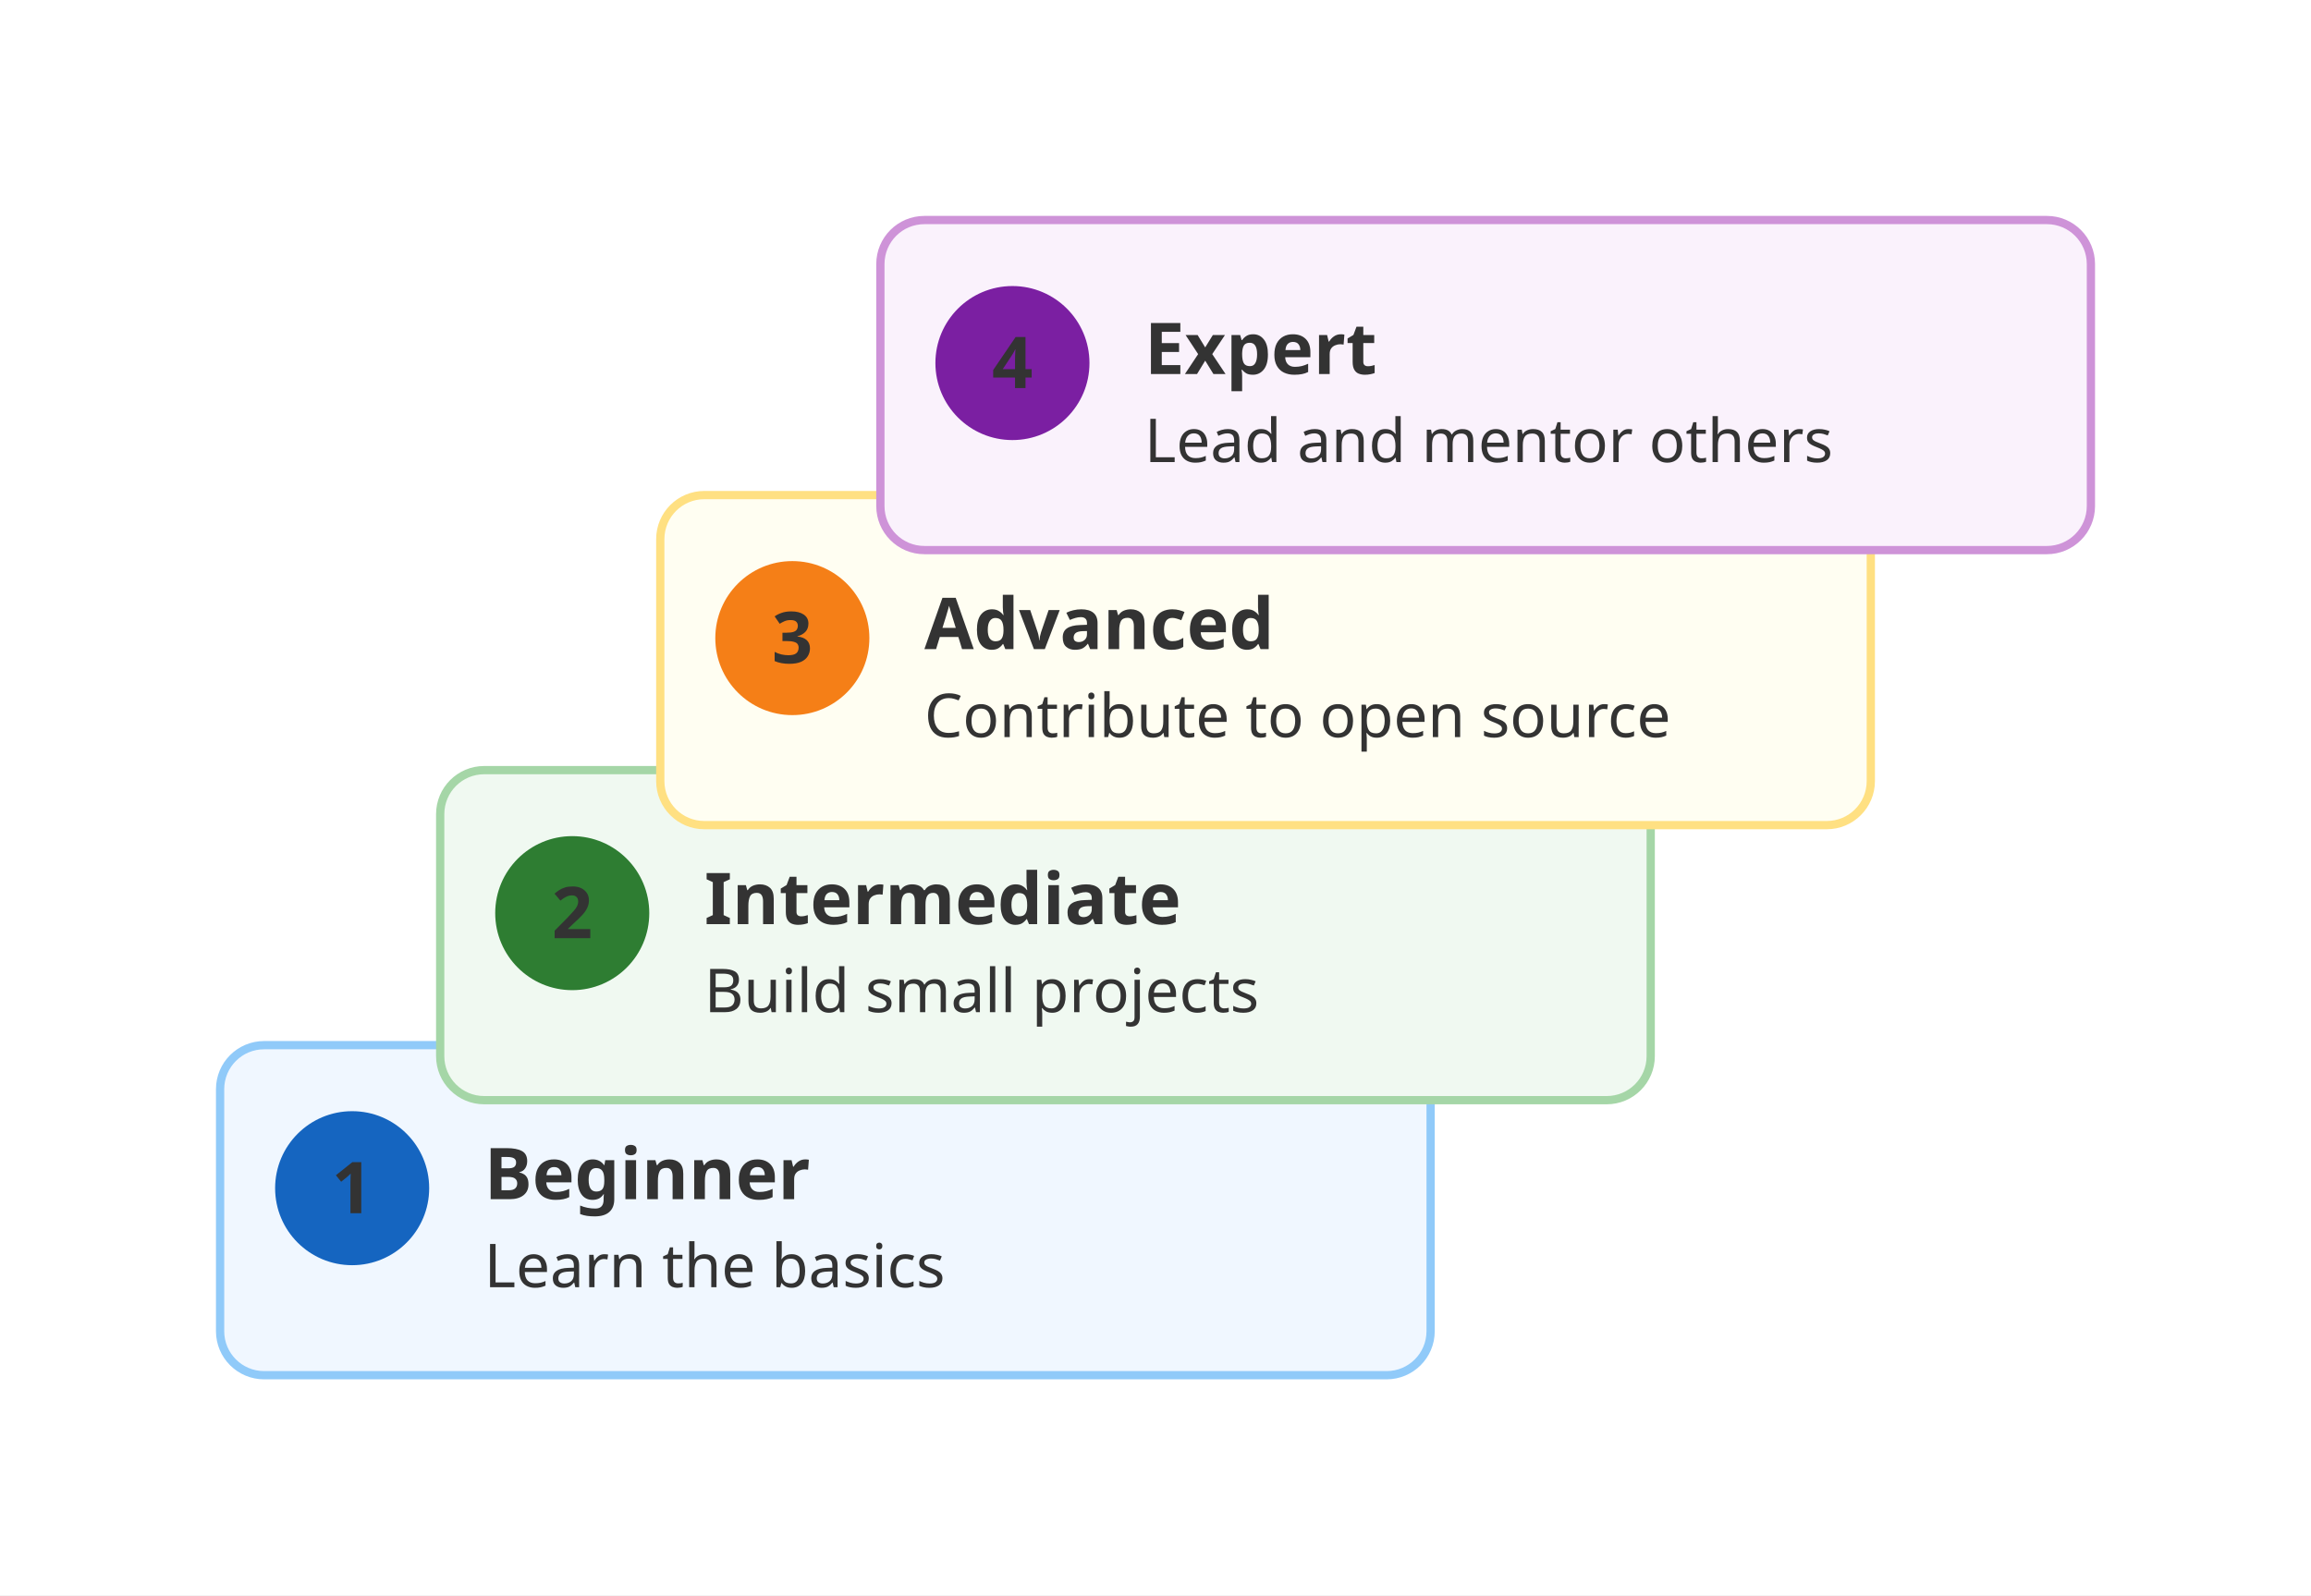
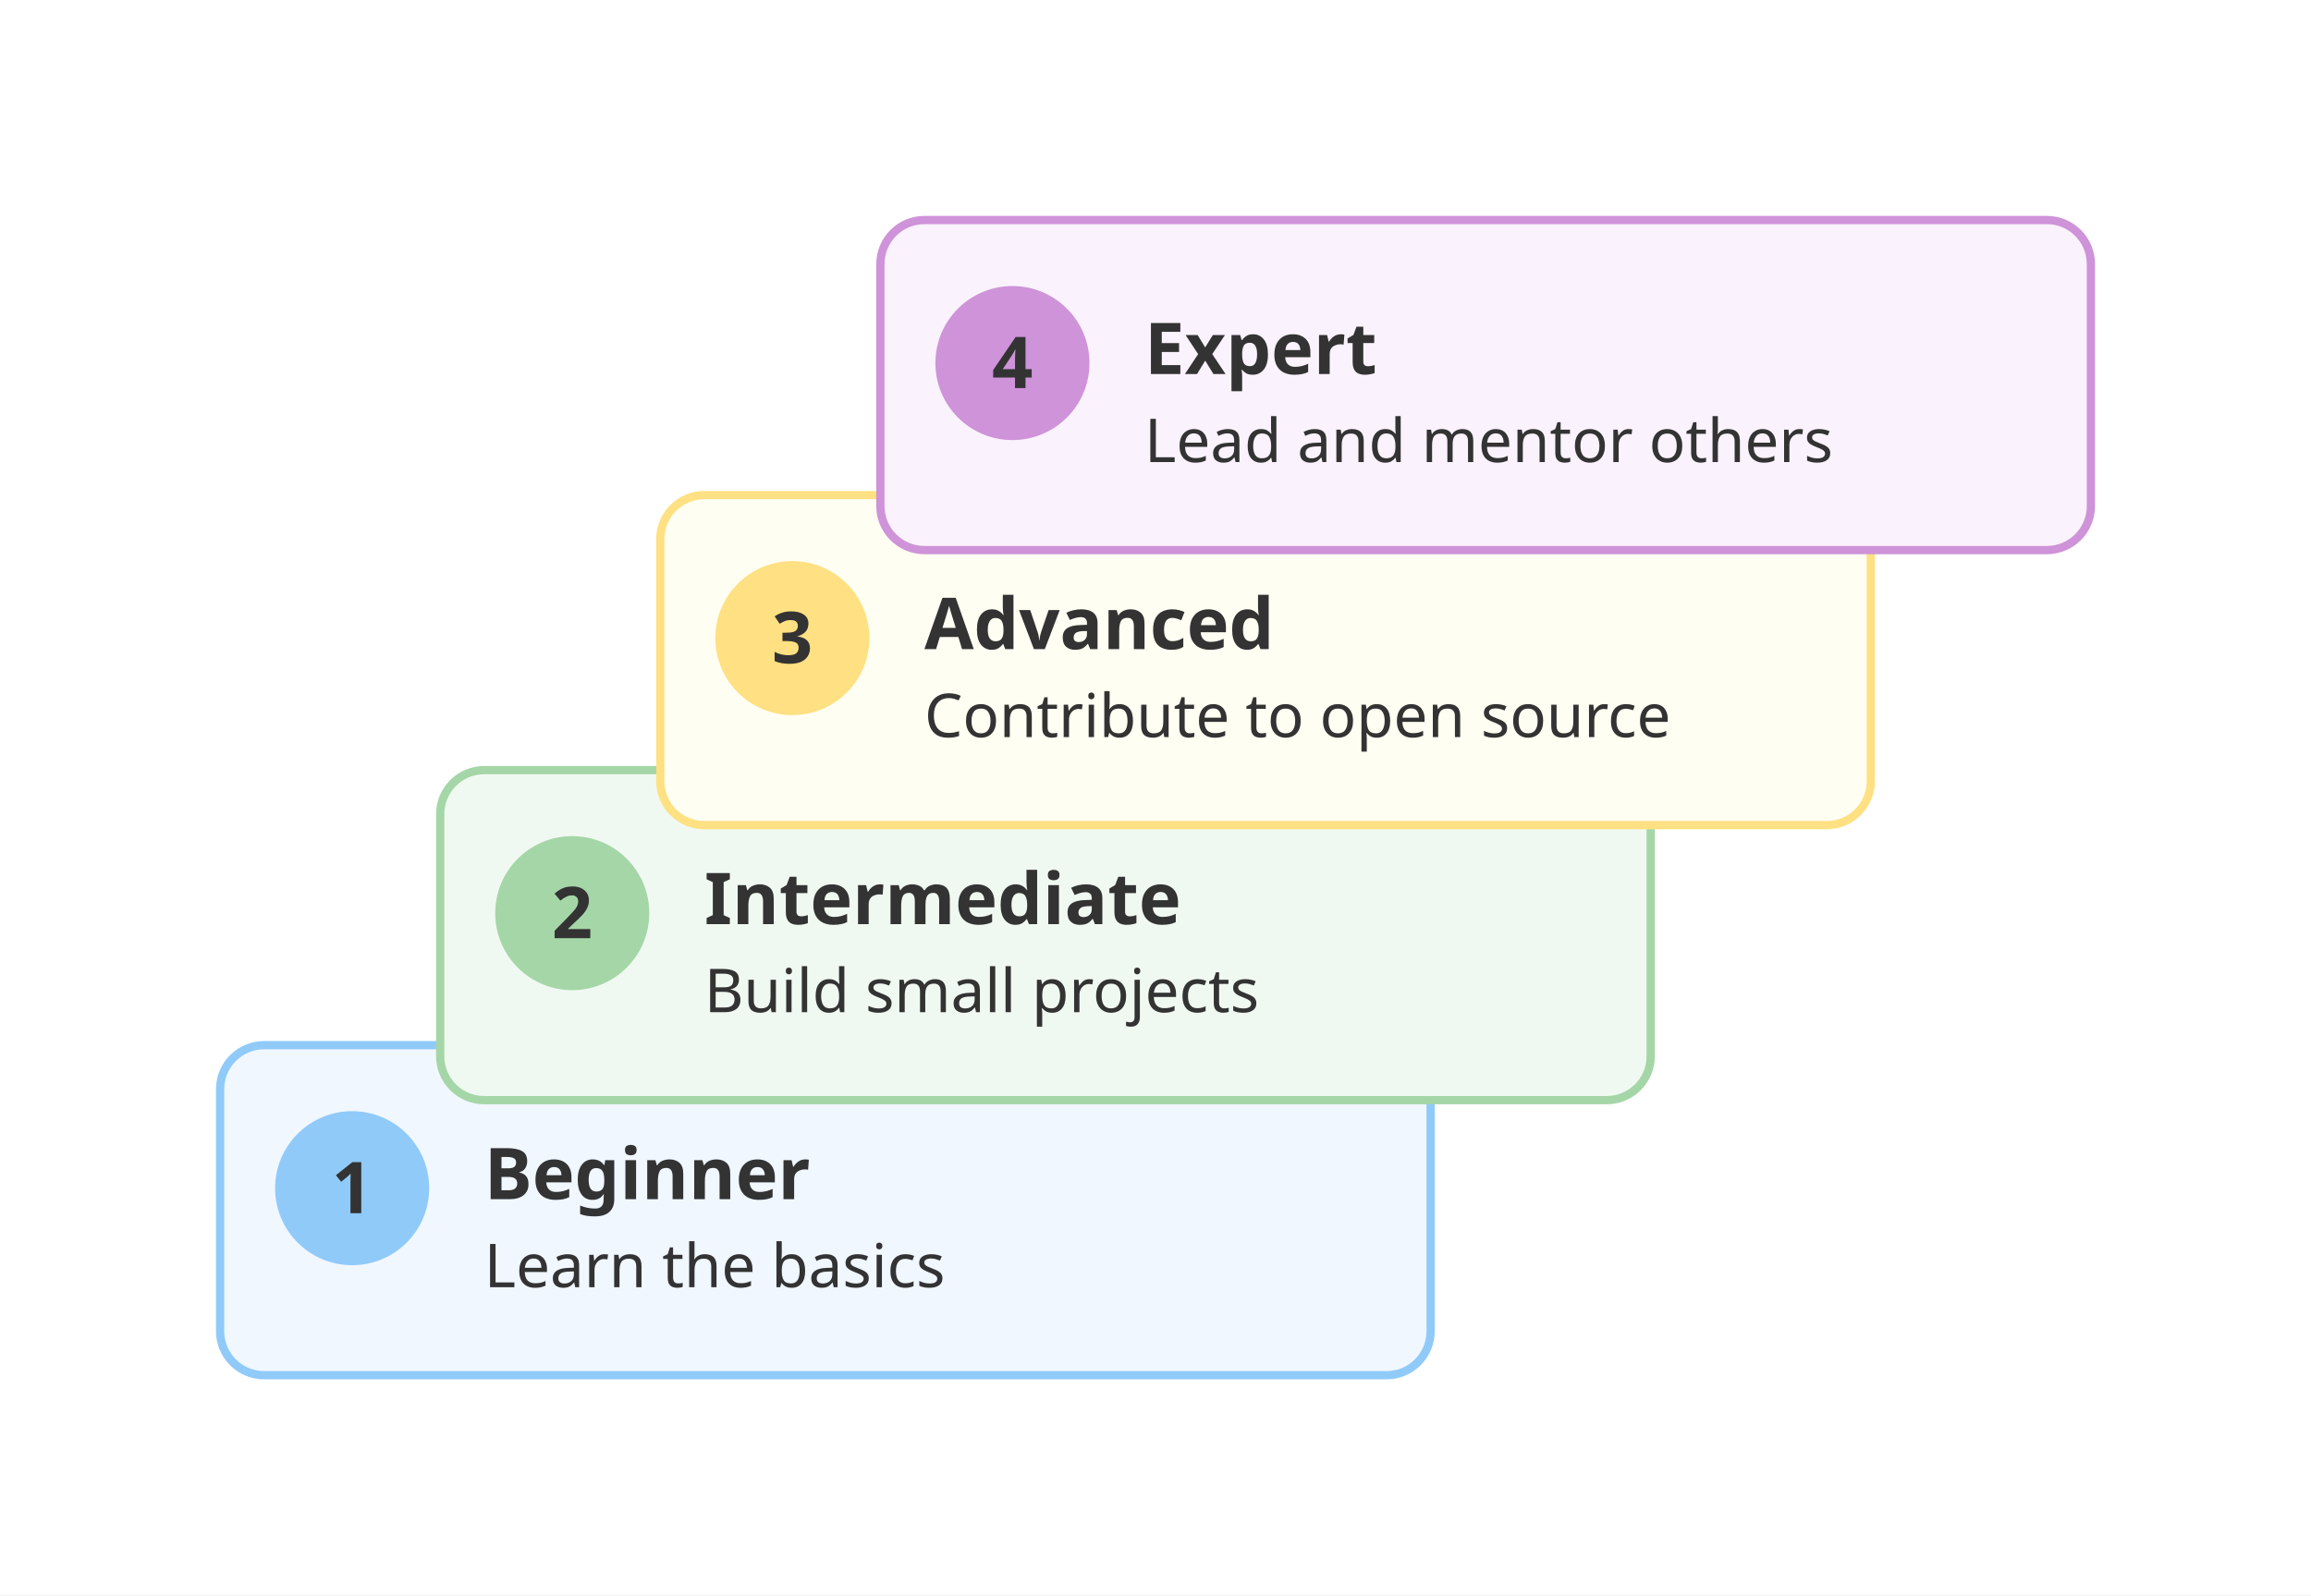
<svg xmlns="http://www.w3.org/2000/svg" width="420" height="290" viewBox="0 0 420 290">
  <rect width="100%" height="100%" fill="white" />
  <style>text { font-family: sans-serif; fill: #333; }</style>
  <path d="M150,220 L190,170 L230,120 L270,70" fill="none" stroke="#999" stroke-width="2" stroke-dasharray="6,4" />
  <rect x="40" y="190" width="220" height="60" rx="8" fill="#f0f7ff" stroke="#90caf9" stroke-width="1.5" />
-   <circle cx="64" cy="216" r="14" fill="#1565c0" />
-   <text x="64" y="220.55" text-anchor="middle" font-size="13" font-weight="bold" fill="white">1</text>
+   <circle cx="64" cy="216" r="14" fill="#90caf9" />
+   <text x="64" y="220.55" text-anchor="middle" font-size="13" font-weight="bold" fill="#1565c0">1</text>
  <text x="88" y="218" font-size="13" font-weight="bold">Beginner</text>
  <text x="88" y="234" font-size="11" fill="#666">Learn the basics</text>
  <rect x="80" y="140" width="220" height="60" rx="8" fill="#f0f9f1" stroke="#a5d6a7" stroke-width="1.5" />
-   <circle cx="104" cy="166" r="14" fill="#2e7d32" />
-   <text x="104" y="170.55" text-anchor="middle" font-size="13" font-weight="bold" fill="white">2</text>
+   <circle cx="104" cy="166" r="14" fill="#a5d6a7" />
+   <text x="104" y="170.55" text-anchor="middle" font-size="13" font-weight="bold" fill="#2e7d32">2</text>
  <text x="128" y="168" font-size="13" font-weight="bold">Intermediate</text>
  <text x="128" y="184" font-size="11" fill="#666">Build small projects</text>
  <rect x="120" y="90" width="220" height="60" rx="8" fill="#fffef2" stroke="#ffe082" stroke-width="1.5" />
-   <circle cx="144" cy="116" r="14" fill="#f57f17" />
-   <text x="144" y="120.55" text-anchor="middle" font-size="13" font-weight="bold" fill="white">3</text>
+   <circle cx="144" cy="116" r="14" fill="#ffe082" />
+   <text x="144" y="120.55" text-anchor="middle" font-size="13" font-weight="bold" fill="#f57f17">3</text>
  <text x="168" y="118" font-size="13" font-weight="bold">Advanced</text>
  <text x="168" y="134" font-size="11" fill="#666">Contribute to open source</text>
  <rect x="160" y="40" width="220" height="60" rx="8" fill="#faf2fc" stroke="#ce93d8" stroke-width="1.5" />
-   <circle cx="184" cy="66" r="14" fill="#7b1fa2" />
-   <text x="184" y="70.55" text-anchor="middle" font-size="13" font-weight="bold" fill="white">4</text>
+   <circle cx="184" cy="66" r="14" fill="#ce93d8" />
+   <text x="184" y="70.55" text-anchor="middle" font-size="13" font-weight="bold" fill="#7b1fa2">4</text>
  <text x="208" y="68" font-size="13" font-weight="bold">Expert</text>
  <text x="208" y="84" font-size="11" fill="#666">Lead and mentor others</text>
</svg>
